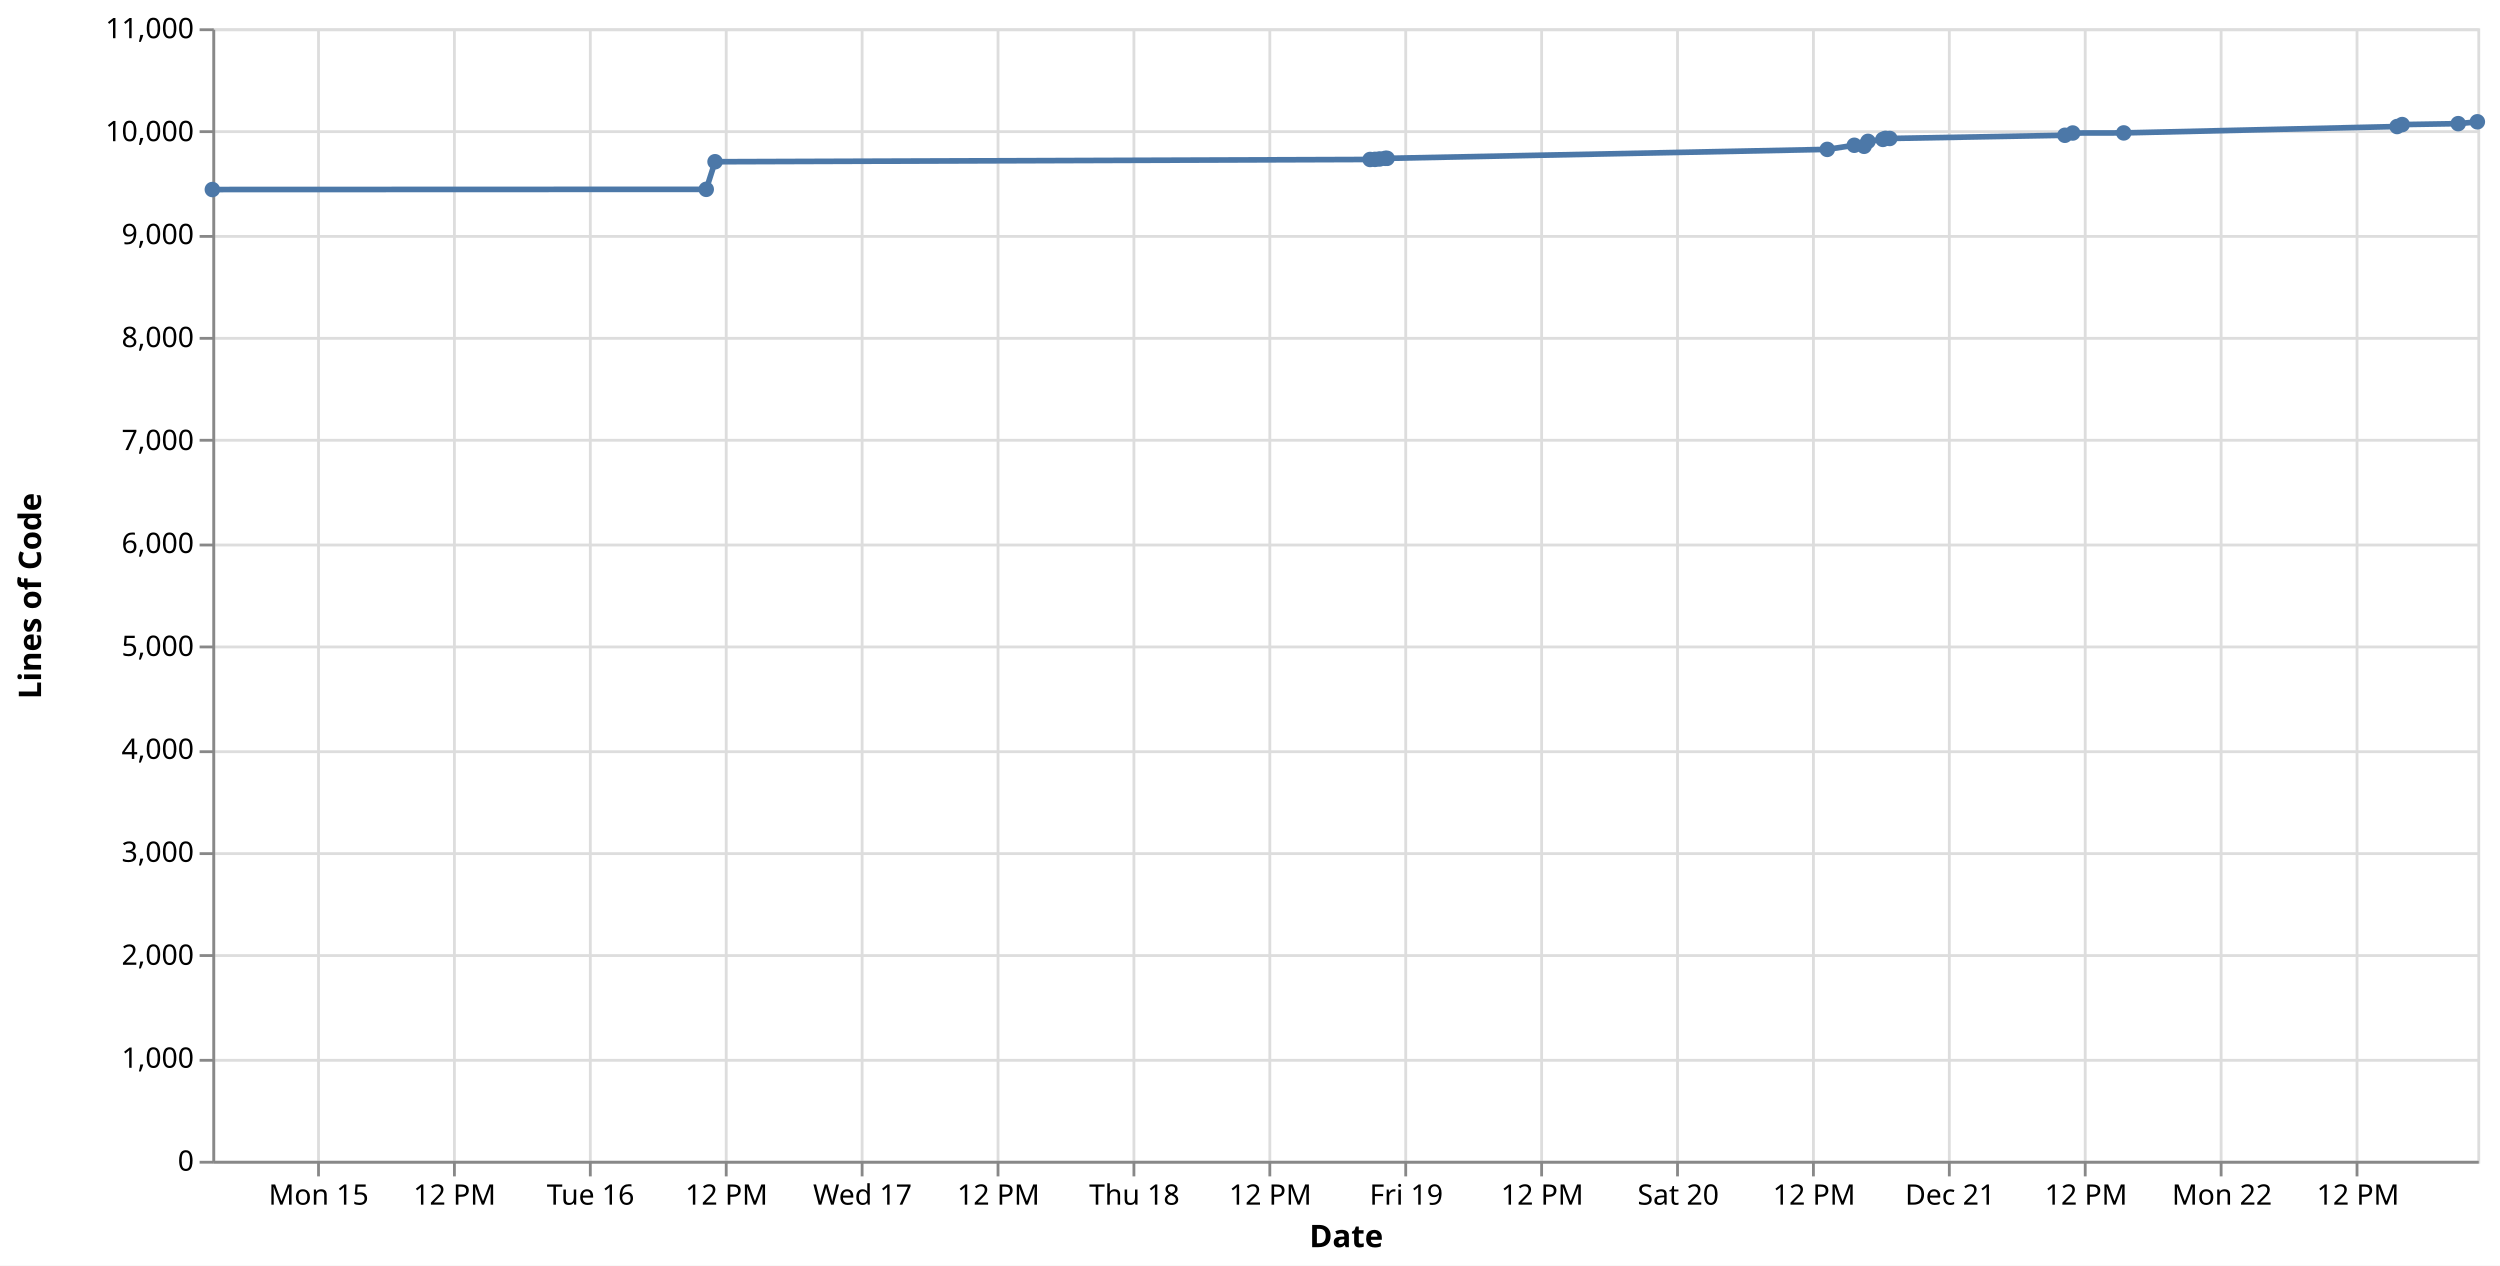
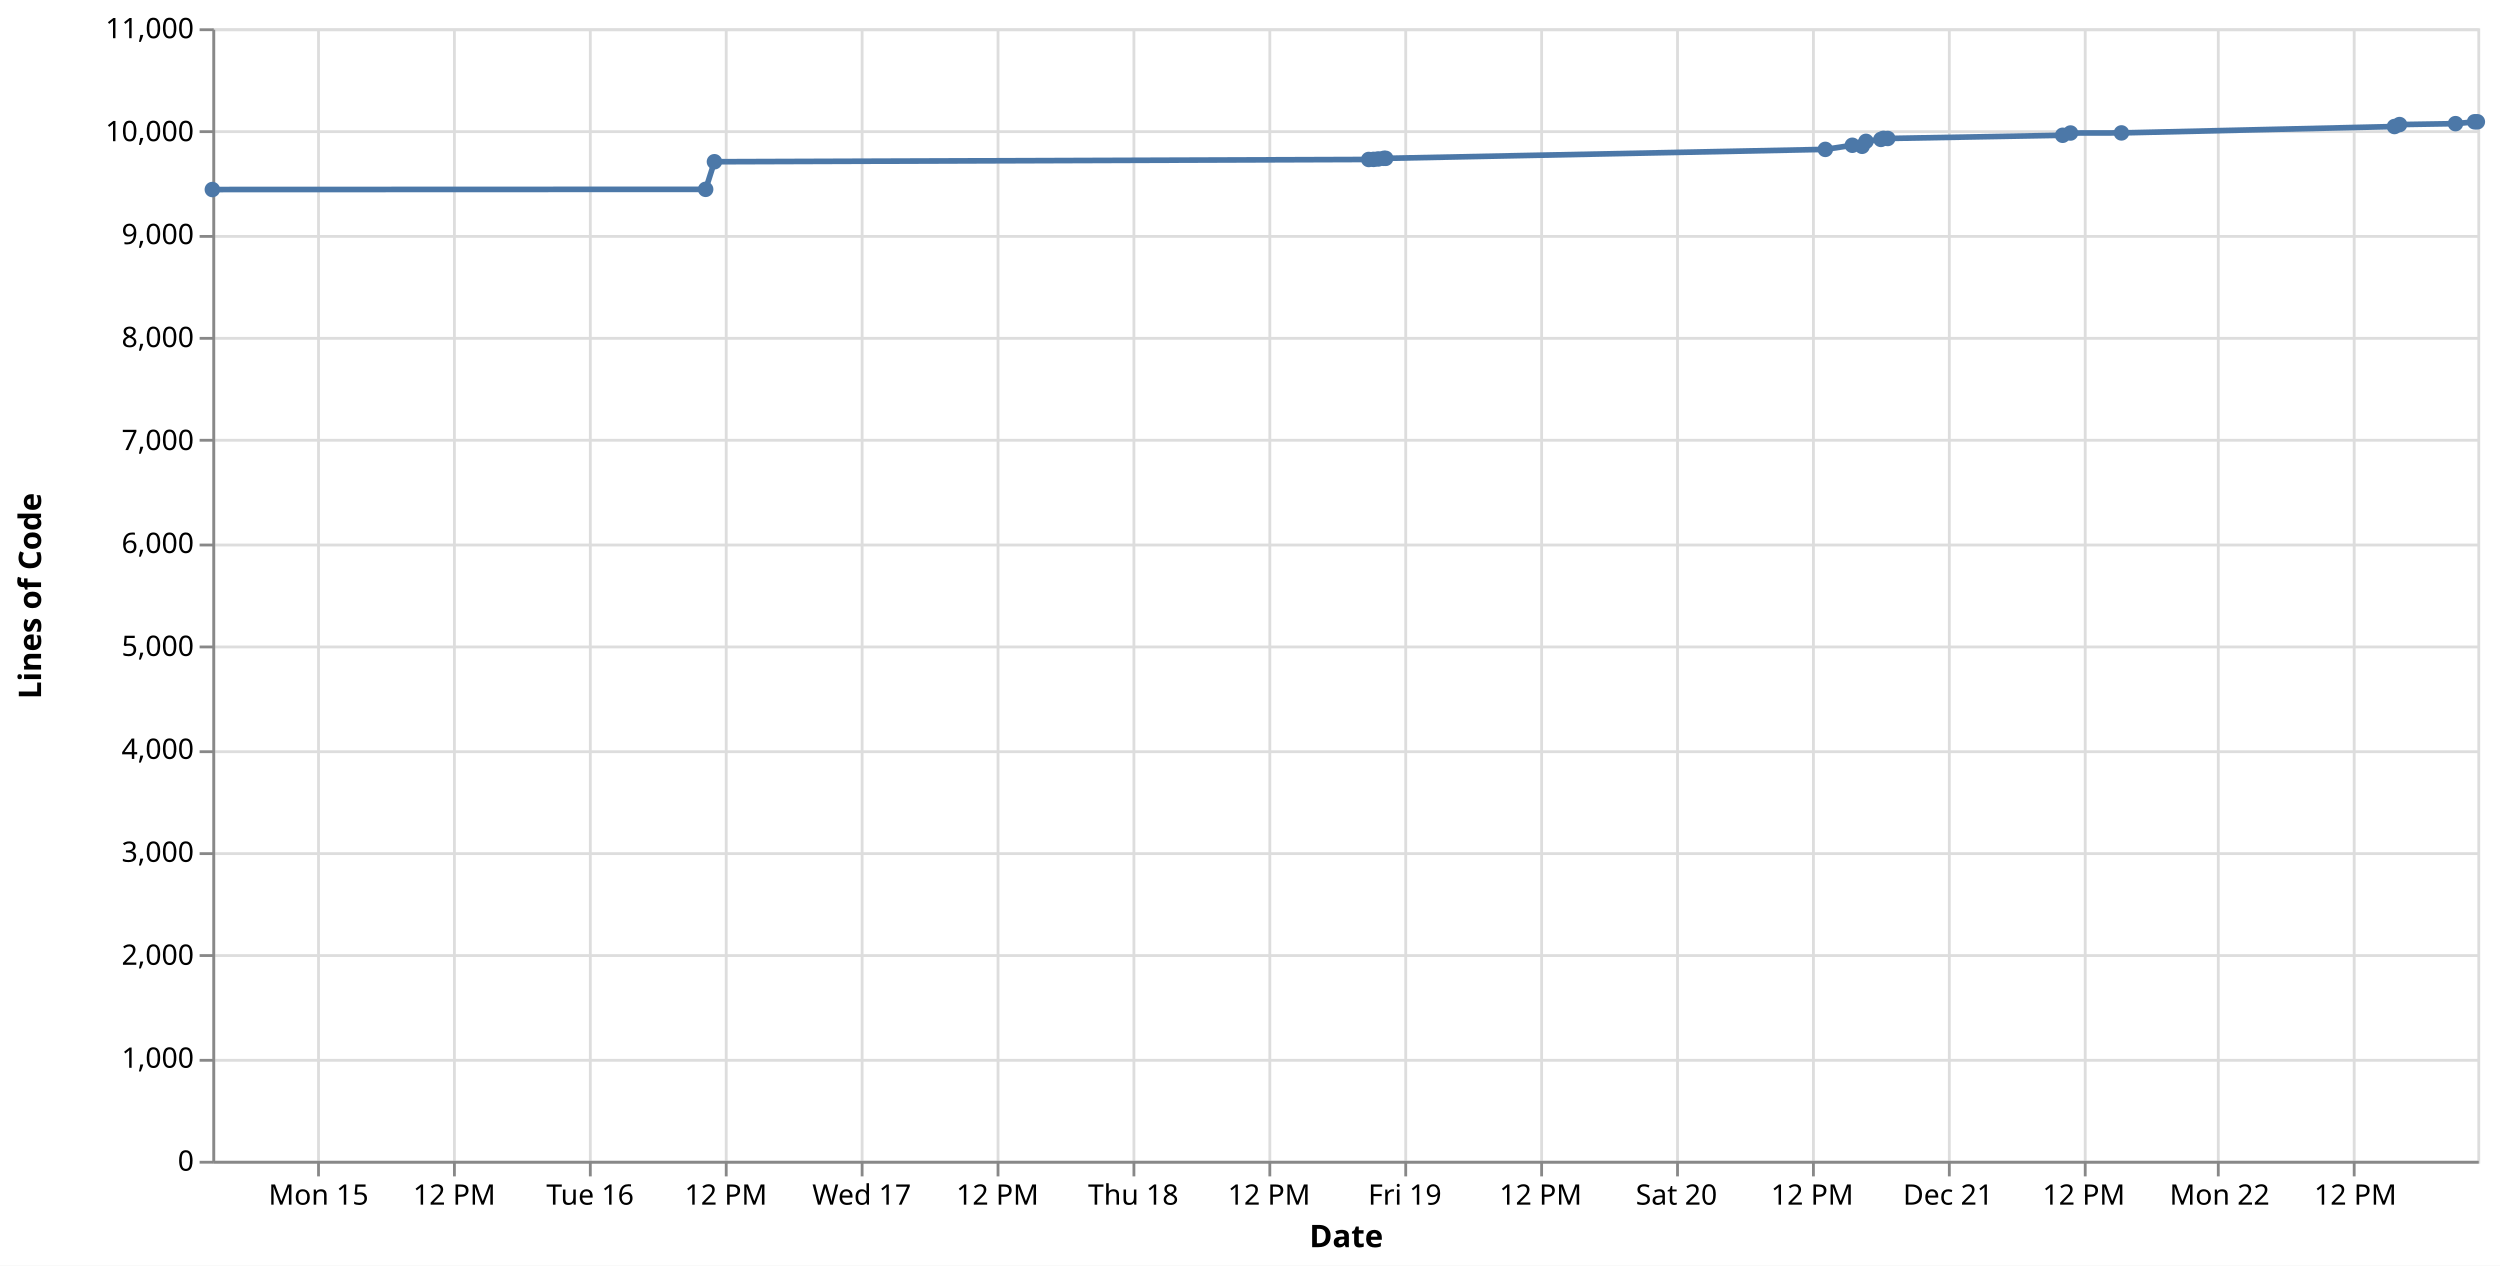
<svg xmlns="http://www.w3.org/2000/svg" version="1.1" class="marks" width="883" height="447" viewBox="0 0 883 447">
  <rect width="883" height="447" fill="white" />
  <g fill="none" stroke-miterlimit="10" transform="translate(75,10)">
    <g class="mark-group role-frame root" role="graphics-object" aria-roledescription="group mark container">
      <g transform="translate(0,0)">
        <path class="background" aria-hidden="true" d="M0.5,0.5h800v400h-800Z" stroke="#ddd" />
        <g>
          <g class="mark-group role-axis" aria-hidden="true">
            <g transform="translate(0.5,400.5)">
              <path class="background" aria-hidden="true" d="M0,0h0v0h0Z" pointer-events="none" />
              <g>
                <g class="mark-rule role-axis-grid" pointer-events="none">
                  <line transform="translate(37,-400)" x2="0" y2="400" stroke="#ddd" stroke-width="1" opacity="1" />
                  <line transform="translate(85,-400)" x2="0" y2="400" stroke="#ddd" stroke-width="1" opacity="1" />
                  <line transform="translate(133,-400)" x2="0" y2="400" stroke="#ddd" stroke-width="1" opacity="1" />
                  <line transform="translate(181,-400)" x2="0" y2="400" stroke="#ddd" stroke-width="1" opacity="1" />
                  <line transform="translate(229,-400)" x2="0" y2="400" stroke="#ddd" stroke-width="1" opacity="1" />
                  <line transform="translate(277,-400)" x2="0" y2="400" stroke="#ddd" stroke-width="1" opacity="1" />
                  <line transform="translate(325,-400)" x2="0" y2="400" stroke="#ddd" stroke-width="1" opacity="1" />
                  <line transform="translate(373,-400)" x2="0" y2="400" stroke="#ddd" stroke-width="1" opacity="1" />
                  <line transform="translate(421,-400)" x2="0" y2="400" stroke="#ddd" stroke-width="1" opacity="1" />
                  <line transform="translate(469,-400)" x2="0" y2="400" stroke="#ddd" stroke-width="1" opacity="1" />
                  <line transform="translate(517,-400)" x2="0" y2="400" stroke="#ddd" stroke-width="1" opacity="1" />
                  <line transform="translate(565,-400)" x2="0" y2="400" stroke="#ddd" stroke-width="1" opacity="1" />
                  <line transform="translate(613,-400)" x2="0" y2="400" stroke="#ddd" stroke-width="1" opacity="1" />
                  <line transform="translate(661,-400)" x2="0" y2="400" stroke="#ddd" stroke-width="1" opacity="1" />
-                   <line transform="translate(709,-400)" x2="0" y2="400" stroke="#ddd" stroke-width="1" opacity="1" />
-                   <line transform="translate(757,-400)" x2="0" y2="400" stroke="#ddd" stroke-width="1" opacity="1" />
+                   <line transform="translate(708,-400)" x2="0" y2="400" stroke="#ddd" stroke-width="1" opacity="1" />
+                   <line transform="translate(756,-400)" x2="0" y2="400" stroke="#ddd" stroke-width="1" opacity="1" />
                </g>
              </g>
              <path class="foreground" aria-hidden="true" d="" pointer-events="none" display="none" />
            </g>
          </g>
          <g class="mark-group role-axis" aria-hidden="true">
            <g transform="translate(0.5,0.5)">
              <path class="background" aria-hidden="true" d="M0,0h0v0h0Z" pointer-events="none" />
              <g>
                <g class="mark-rule role-axis-grid" pointer-events="none">
                  <line transform="translate(0,400)" x2="800" y2="0" stroke="#ddd" stroke-width="1" opacity="1" />
                  <line transform="translate(0,364)" x2="800" y2="0" stroke="#ddd" stroke-width="1" opacity="1" />
                  <line transform="translate(0,327)" x2="800" y2="0" stroke="#ddd" stroke-width="1" opacity="1" />
                  <line transform="translate(0,291)" x2="800" y2="0" stroke="#ddd" stroke-width="1" opacity="1" />
                  <line transform="translate(0,255)" x2="800" y2="0" stroke="#ddd" stroke-width="1" opacity="1" />
                  <line transform="translate(0,218)" x2="800" y2="0" stroke="#ddd" stroke-width="1" opacity="1" />
                  <line transform="translate(0,182)" x2="800" y2="0" stroke="#ddd" stroke-width="1" opacity="1" />
                  <line transform="translate(0,145)" x2="800" y2="0" stroke="#ddd" stroke-width="1" opacity="1" />
                  <line transform="translate(0,109)" x2="800" y2="0" stroke="#ddd" stroke-width="1" opacity="1" />
                  <line transform="translate(0,73)" x2="800" y2="0" stroke="#ddd" stroke-width="1" opacity="1" />
                  <line transform="translate(0,36)" x2="800" y2="0" stroke="#ddd" stroke-width="1" opacity="1" />
                  <line transform="translate(0,0)" x2="800" y2="0" stroke="#ddd" stroke-width="1" opacity="1" />
                </g>
              </g>
              <path class="foreground" aria-hidden="true" d="" pointer-events="none" display="none" />
            </g>
          </g>
-           <g class="mark-group role-axis" role="graphics-symbol" aria-roledescription="axis" aria-label="X-axis titled 'Date' for a time scale with values from Sunday, 14 December 2025, 2:44:26 PM to Monday, 22 December 2025, 10:39:37 PM">
+           <g class="mark-group role-axis" role="graphics-symbol" aria-roledescription="axis" aria-label="X-axis titled 'Date' for a time scale with values from Sunday, 14 December 2025, 2:44:26 PM to Monday, 22 December 2025, 10:54:02 PM">
            <g transform="translate(0.5,400.5)">
              <path class="background" aria-hidden="true" d="M0,0h0v0h0Z" pointer-events="none" />
              <g>
                <g class="mark-rule role-axis-tick" pointer-events="none">
                  <line transform="translate(37,0)" x2="0" y2="5" stroke="#888" stroke-width="1" opacity="1" />
                  <line transform="translate(85,0)" x2="0" y2="5" stroke="#888" stroke-width="1" opacity="1" />
                  <line transform="translate(133,0)" x2="0" y2="5" stroke="#888" stroke-width="1" opacity="1" />
                  <line transform="translate(181,0)" x2="0" y2="5" stroke="#888" stroke-width="1" opacity="1" />
                  <line transform="translate(229,0)" x2="0" y2="5" stroke="#888" stroke-width="1" opacity="1" />
                  <line transform="translate(277,0)" x2="0" y2="5" stroke="#888" stroke-width="1" opacity="1" />
                  <line transform="translate(325,0)" x2="0" y2="5" stroke="#888" stroke-width="1" opacity="1" />
                  <line transform="translate(373,0)" x2="0" y2="5" stroke="#888" stroke-width="1" opacity="1" />
                  <line transform="translate(421,0)" x2="0" y2="5" stroke="#888" stroke-width="1" opacity="1" />
                  <line transform="translate(469,0)" x2="0" y2="5" stroke="#888" stroke-width="1" opacity="1" />
                  <line transform="translate(517,0)" x2="0" y2="5" stroke="#888" stroke-width="1" opacity="1" />
                  <line transform="translate(565,0)" x2="0" y2="5" stroke="#888" stroke-width="1" opacity="1" />
                  <line transform="translate(613,0)" x2="0" y2="5" stroke="#888" stroke-width="1" opacity="1" />
                  <line transform="translate(661,0)" x2="0" y2="5" stroke="#888" stroke-width="1" opacity="1" />
-                   <line transform="translate(709,0)" x2="0" y2="5" stroke="#888" stroke-width="1" opacity="1" />
-                   <line transform="translate(757,0)" x2="0" y2="5" stroke="#888" stroke-width="1" opacity="1" />
+                   <line transform="translate(708,0)" x2="0" y2="5" stroke="#888" stroke-width="1" opacity="1" />
+                   <line transform="translate(756,0)" x2="0" y2="5" stroke="#888" stroke-width="1" opacity="1" />
                </g>
                <g class="mark-text role-axis-label" pointer-events="none">
-                   <text text-anchor="middle" transform="translate(37.05265,15)" font-family="sans-serif" font-size="10px" fill="#000" opacity="1">Mon 15</text>
-                   <text text-anchor="middle" transform="translate(85.07192,15)" font-family="sans-serif" font-size="10px" fill="#000" opacity="1">12 PM</text>
-                   <text text-anchor="middle" transform="translate(133.0912,15)" font-family="sans-serif" font-size="10px" fill="#000" opacity="1">Tue 16</text>
-                   <text text-anchor="middle" transform="translate(181.1105,15)" font-family="sans-serif" font-size="10px" fill="#000" opacity="1">12 PM</text>
-                   <text text-anchor="middle" transform="translate(229.1297,15)" font-family="sans-serif" font-size="10px" fill="#000" opacity="1">Wed 17</text>
-                   <text text-anchor="middle" transform="translate(277.149,15)" font-family="sans-serif" font-size="10px" fill="#000" opacity="1">12 PM</text>
-                   <text text-anchor="middle" transform="translate(325.1683,15)" font-family="sans-serif" font-size="10px" fill="#000" opacity="1">Thu 18</text>
-                   <text text-anchor="middle" transform="translate(373.1876,15)" font-family="sans-serif" font-size="10px" fill="#000" opacity="1">12 PM</text>
-                   <text text-anchor="middle" transform="translate(421.2068,15)" font-family="sans-serif" font-size="10px" fill="#000" opacity="1">Fri 19</text>
-                   <text text-anchor="middle" transform="translate(469.2261,15)" font-family="sans-serif" font-size="10px" fill="#000" opacity="1">12 PM</text>
-                   <text text-anchor="middle" transform="translate(517.2454,15)" font-family="sans-serif" font-size="10px" fill="#000" opacity="1">Sat 20</text>
-                   <text text-anchor="middle" transform="translate(565.2647,15)" font-family="sans-serif" font-size="10px" fill="#000" opacity="1">12 PM</text>
-                   <text text-anchor="middle" transform="translate(613.2839,15)" font-family="sans-serif" font-size="10px" fill="#000" opacity="1">Dec 21</text>
-                   <text text-anchor="middle" transform="translate(661.3032,15)" font-family="sans-serif" font-size="10px" fill="#000" opacity="1">12 PM</text>
-                   <text text-anchor="middle" transform="translate(709.3225,15)" font-family="sans-serif" font-size="10px" fill="#000" opacity="1">Mon 22</text>
-                   <text text-anchor="middle" transform="translate(757.3418,15)" font-family="sans-serif" font-size="10px" fill="#000" opacity="1">12 PM</text>
+                   <text text-anchor="middle" transform="translate(37.00817,15)" font-family="sans-serif" font-size="10px" fill="#000" opacity="1">Mon 15</text>
+                   <text text-anchor="middle" transform="translate(84.9698,15)" font-family="sans-serif" font-size="10px" fill="#000" opacity="1">12 PM</text>
+                   <text text-anchor="middle" transform="translate(132.9314,15)" font-family="sans-serif" font-size="10px" fill="#000" opacity="1">Tue 16</text>
+                   <text text-anchor="middle" transform="translate(180.8931,15)" font-family="sans-serif" font-size="10px" fill="#000" opacity="1">12 PM</text>
+                   <text text-anchor="middle" transform="translate(228.8547,15)" font-family="sans-serif" font-size="10px" fill="#000" opacity="1">Wed 17</text>
+                   <text text-anchor="middle" transform="translate(276.8163,15)" font-family="sans-serif" font-size="10px" fill="#000" opacity="1">12 PM</text>
+                   <text text-anchor="middle" transform="translate(324.778,15)" font-family="sans-serif" font-size="10px" fill="#000" opacity="1">Thu 18</text>
+                   <text text-anchor="middle" transform="translate(372.7396,15)" font-family="sans-serif" font-size="10px" fill="#000" opacity="1">12 PM</text>
+                   <text text-anchor="middle" transform="translate(420.7012,15)" font-family="sans-serif" font-size="10px" fill="#000" opacity="1">Fri 19</text>
+                   <text text-anchor="middle" transform="translate(468.6628,15)" font-family="sans-serif" font-size="10px" fill="#000" opacity="1">12 PM</text>
+                   <text text-anchor="middle" transform="translate(516.6245,15)" font-family="sans-serif" font-size="10px" fill="#000" opacity="1">Sat 20</text>
+                   <text text-anchor="middle" transform="translate(564.5861,15)" font-family="sans-serif" font-size="10px" fill="#000" opacity="1">12 PM</text>
+                   <text text-anchor="middle" transform="translate(612.5477,15)" font-family="sans-serif" font-size="10px" fill="#000" opacity="1">Dec 21</text>
+                   <text text-anchor="middle" transform="translate(660.5094,15)" font-family="sans-serif" font-size="10px" fill="#000" opacity="1">12 PM</text>
+                   <text text-anchor="middle" transform="translate(708.471,15)" font-family="sans-serif" font-size="10px" fill="#000" opacity="1">Mon 22</text>
+                   <text text-anchor="middle" transform="translate(756.4326,15)" font-family="sans-serif" font-size="10px" fill="#000" opacity="1">12 PM</text>
                </g>
                <g class="mark-rule role-axis-domain" pointer-events="none">
                  <line transform="translate(0,0)" x2="800" y2="0" stroke="#888" stroke-width="1" opacity="1" />
                </g>
                <g class="mark-text role-axis-title" pointer-events="none">
                  <text text-anchor="middle" transform="translate(400,30)" font-family="sans-serif" font-size="11px" font-weight="bold" fill="#000" opacity="1">Date</text>
                </g>
              </g>
              <path class="foreground" aria-hidden="true" d="" pointer-events="none" display="none" />
            </g>
          </g>
          <g class="mark-group role-axis" role="graphics-symbol" aria-roledescription="axis" aria-label="Y-axis titled 'Lines of Code' for a linear scale with values from 0 to 11,000">
            <g transform="translate(0.5,0.5)">
              <path class="background" aria-hidden="true" d="M0,0h0v0h0Z" pointer-events="none" />
              <g>
                <g class="mark-rule role-axis-tick" pointer-events="none">
                  <line transform="translate(0,400)" x2="-5" y2="0" stroke="#888" stroke-width="1" opacity="1" />
                  <line transform="translate(0,364)" x2="-5" y2="0" stroke="#888" stroke-width="1" opacity="1" />
                  <line transform="translate(0,327)" x2="-5" y2="0" stroke="#888" stroke-width="1" opacity="1" />
                  <line transform="translate(0,291)" x2="-5" y2="0" stroke="#888" stroke-width="1" opacity="1" />
                  <line transform="translate(0,255)" x2="-5" y2="0" stroke="#888" stroke-width="1" opacity="1" />
                  <line transform="translate(0,218)" x2="-5" y2="0" stroke="#888" stroke-width="1" opacity="1" />
                  <line transform="translate(0,182)" x2="-5" y2="0" stroke="#888" stroke-width="1" opacity="1" />
                  <line transform="translate(0,145)" x2="-5" y2="0" stroke="#888" stroke-width="1" opacity="1" />
                  <line transform="translate(0,109)" x2="-5" y2="0" stroke="#888" stroke-width="1" opacity="1" />
                  <line transform="translate(0,73)" x2="-5" y2="0" stroke="#888" stroke-width="1" opacity="1" />
                  <line transform="translate(0,36)" x2="-5" y2="0" stroke="#888" stroke-width="1" opacity="1" />
                  <line transform="translate(0,0)" x2="-5" y2="0" stroke="#888" stroke-width="1" opacity="1" />
                </g>
                <g class="mark-text role-axis-label" pointer-events="none">
                  <text text-anchor="end" transform="translate(-7,403)" font-family="sans-serif" font-size="10px" fill="#000" opacity="1">0</text>
                  <text text-anchor="end" transform="translate(-7,366.6364)" font-family="sans-serif" font-size="10px" fill="#000" opacity="1">1,000</text>
                  <text text-anchor="end" transform="translate(-7,330.2727)" font-family="sans-serif" font-size="10px" fill="#000" opacity="1">2,000</text>
                  <text text-anchor="end" transform="translate(-7,293.9091)" font-family="sans-serif" font-size="10px" fill="#000" opacity="1">3,000</text>
                  <text text-anchor="end" transform="translate(-7,257.5455)" font-family="sans-serif" font-size="10px" fill="#000" opacity="1">4,000</text>
                  <text text-anchor="end" transform="translate(-7,221.1818)" font-family="sans-serif" font-size="10px" fill="#000" opacity="1">5,000</text>
                  <text text-anchor="end" transform="translate(-7,184.8182)" font-family="sans-serif" font-size="10px" fill="#000" opacity="1">6,000</text>
                  <text text-anchor="end" transform="translate(-7,148.4545)" font-family="sans-serif" font-size="10px" fill="#000" opacity="1">7,000</text>
                  <text text-anchor="end" transform="translate(-7,112.0909)" font-family="sans-serif" font-size="10px" fill="#000" opacity="1">8,000</text>
                  <text text-anchor="end" transform="translate(-7,75.72727)" font-family="sans-serif" font-size="10px" fill="#000" opacity="1">9,000</text>
                  <text text-anchor="end" transform="translate(-7,39.36364)" font-family="sans-serif" font-size="10px" fill="#000" opacity="1">10,000</text>
                  <text text-anchor="end" transform="translate(-7,3)" font-family="sans-serif" font-size="10px" fill="#000" opacity="1">11,000</text>
                </g>
                <g class="mark-rule role-axis-domain" pointer-events="none">
                  <line transform="translate(0,400)" x2="0" y2="-400" stroke="#888" stroke-width="1" opacity="1" />
                </g>
                <g class="mark-text role-axis-title" pointer-events="none">
                  <text text-anchor="middle" transform="translate(-59,200) rotate(-90) translate(0,-2)" font-family="sans-serif" font-size="11px" font-weight="bold" fill="#000" opacity="1">Lines of Code</text>
                </g>
              </g>
              <path class="foreground" aria-hidden="true" d="" pointer-events="none" display="none" />
            </g>
          </g>
          <g class="mark-line role-mark layer_0_marks" role="graphics-object" aria-roledescription="line mark container">
-             <path aria-label="Date: Dec 14, 2025; Lines of Code: 9434; Version: v4.0.89; LinesOfCode: 9434; Timestamp: Dec 14, 2025" role="graphics-symbol" aria-roledescription="line mark" d="M0,56.945L174.442,56.873L177.556,47.127L408.924,46.327L410.641,46.291L412.28,46.145L414.276,45.927L414.92,45.927L570.391,42.764L579.939,41.309L583.398,41.673L584.772,39.927L590.05,39.236L590.959,38.873L592.471,38.909L654.318,37.782L657.093,36.982L675.107,36.945L771.652,34.691L773.444,34L793.238,33.673L800,33.018" stroke="#4c78a8" stroke-width="2" />
+             <path aria-label="Date: Dec 14, 2025; Lines of Code: 9434; Version: v4.0.89; LinesOfCode: 9434; Timestamp: Dec 14, 2025" role="graphics-symbol" aria-roledescription="line mark" d="M0,56.945L174.233,56.873L177.343,47.127L408.433,46.327L410.149,46.291L411.785,46.145L413.779,45.927L414.422,45.927L569.706,42.764L579.243,41.309L582.697,41.673L584.071,39.927L589.342,39.236L590.25,38.873L591.76,38.909L653.533,37.782L656.304,36.982L674.296,36.945L770.726,34.691L772.515,34L792.286,33.673L799.04,33.018L800,33.018" stroke="#4c78a8" stroke-width="2" />
          </g>
          <g class="mark-symbol role-mark layer_1_marks" role="graphics-object" aria-roledescription="symbol mark container">
            <path aria-label="Date: Dec 14, 2025; Lines of Code: 9434; Version: v4.0.89; LinesOfCode: 9434; Timestamp: Dec 14, 2025" role="graphics-symbol" aria-roledescription="point" transform="translate(0,56.94545)" d="M2.739,0A2.739,2.739,0,1,1,-2.739,0A2.739,2.739,0,1,1,2.739,0" fill="#4c78a8" stroke-width="2" opacity="1" />
-             <path aria-label="Date: Dec 16, 2025; Lines of Code: 9436; Version: v4.0.90; LinesOfCode: 9436; Timestamp: Dec 16, 2025" role="graphics-symbol" aria-roledescription="point" transform="translate(174.4422,56.87273)" d="M2.739,0A2.739,2.739,0,1,1,-2.739,0A2.739,2.739,0,1,1,2.739,0" fill="#4c78a8" stroke-width="2" opacity="1" />
-             <path aria-label="Date: Dec 16, 2025; Lines of Code: 9704; Version: v4.0.91; LinesOfCode: 9704; Timestamp: Dec 16, 2025" role="graphics-symbol" aria-roledescription="point" transform="translate(177.5557,47.12727)" d="M2.739,0A2.739,2.739,0,1,1,-2.739,0A2.739,2.739,0,1,1,2.739,0" fill="#4c78a8" stroke-width="2" opacity="1" />
-             <path aria-label="Date: Dec 18, 2025; Lines of Code: 9726; Version: v4.0.92; LinesOfCode: 9726; Timestamp: Dec 18, 2025" role="graphics-symbol" aria-roledescription="point" transform="translate(408.9241,46.32727)" d="M2.739,0A2.739,2.739,0,1,1,-2.739,0A2.739,2.739,0,1,1,2.739,0" fill="#4c78a8" stroke-width="2" opacity="1" />
-             <path aria-label="Date: Dec 18, 2025; Lines of Code: 9727; Version: v4.0.93; LinesOfCode: 9727; Timestamp: Dec 18, 2025" role="graphics-symbol" aria-roledescription="point" transform="translate(410.6415,46.29091)" d="M2.739,0A2.739,2.739,0,1,1,-2.739,0A2.739,2.739,0,1,1,2.739,0" fill="#4c78a8" stroke-width="2" opacity="1" />
-             <path aria-label="Date: Dec 18, 2025; Lines of Code: 9731; Version: v4.0.94; LinesOfCode: 9731; Timestamp: Dec 18, 2025" role="graphics-symbol" aria-roledescription="point" transform="translate(412.2799,46.14545)" d="M2.739,0A2.739,2.739,0,1,1,-2.739,0A2.739,2.739,0,1,1,2.739,0" fill="#4c78a8" stroke-width="2" opacity="1" />
-             <path aria-label="Date: Dec 18, 2025; Lines of Code: 9737; Version: v4.0.95; LinesOfCode: 9737; Timestamp: Dec 18, 2025" role="graphics-symbol" aria-roledescription="point" transform="translate(414.2763,45.92727)" d="M2.739,0A2.739,2.739,0,1,1,-2.739,0A2.739,2.739,0,1,1,2.739,0" fill="#4c78a8" stroke-width="2" opacity="1" />
-             <path aria-label="Date: Dec 18, 2025; Lines of Code: 9737; Version: v4.0.96; LinesOfCode: 9737; Timestamp: Dec 18, 2025" role="graphics-symbol" aria-roledescription="point" transform="translate(414.9199,45.92727)" d="M2.739,0A2.739,2.739,0,1,1,-2.739,0A2.739,2.739,0,1,1,2.739,0" fill="#4c78a8" stroke-width="2" opacity="1" />
-             <path aria-label="Date: Dec 20, 2025; Lines of Code: 9824; Version: v4.1.0; LinesOfCode: 9824; Timestamp: Dec 20, 2025" role="graphics-symbol" aria-roledescription="point" transform="translate(570.3912,42.76364)" d="M2.739,0A2.739,2.739,0,1,1,-2.739,0A2.739,2.739,0,1,1,2.739,0" fill="#4c78a8" stroke-width="2" opacity="1" />
-             <path aria-label="Date: Dec 20, 2025; Lines of Code: 9864; Version: v4.1.1; LinesOfCode: 9864; Timestamp: Dec 20, 2025" role="graphics-symbol" aria-roledescription="point" transform="translate(579.9394,41.30909)" d="M2.739,0A2.739,2.739,0,1,1,-2.739,0A2.739,2.739,0,1,1,2.739,0" fill="#4c78a8" stroke-width="2" opacity="1" />
-             <path aria-label="Date: Dec 20, 2025; Lines of Code: 9854; Version: v4.1.2; LinesOfCode: 9854; Timestamp: Dec 20, 2025" role="graphics-symbol" aria-roledescription="point" transform="translate(583.3975,41.67273)" d="M2.739,0A2.739,2.739,0,1,1,-2.739,0A2.739,2.739,0,1,1,2.739,0" fill="#4c78a8" stroke-width="2" opacity="1" />
-             <path aria-label="Date: Dec 20, 2025; Lines of Code: 9902; Version: v4.1.3; LinesOfCode: 9902; Timestamp: Dec 20, 2025" role="graphics-symbol" aria-roledescription="point" transform="translate(584.7725,39.92727)" d="M2.739,0A2.739,2.739,0,1,1,-2.739,0A2.739,2.739,0,1,1,2.739,0" fill="#4c78a8" stroke-width="2" opacity="1" />
-             <path aria-label="Date: Dec 20, 2025; Lines of Code: 9921; Version: v4.1.4; LinesOfCode: 9921; Timestamp: Dec 20, 2025" role="graphics-symbol" aria-roledescription="point" transform="translate(590.0502,39.23636)" d="M2.739,0A2.739,2.739,0,1,1,-2.739,0A2.739,2.739,0,1,1,2.739,0" fill="#4c78a8" stroke-width="2" opacity="1" />
-             <path aria-label="Date: Dec 20, 2025; Lines of Code: 9931; Version: v4.1.5; LinesOfCode: 9931; Timestamp: Dec 20, 2025" role="graphics-symbol" aria-roledescription="point" transform="translate(590.9594,38.87273)" d="M2.739,0A2.739,2.739,0,1,1,-2.739,0A2.739,2.739,0,1,1,2.739,0" fill="#4c78a8" stroke-width="2" opacity="1" />
-             <path aria-label="Date: Dec 20, 2025; Lines of Code: 9930; Version: v4.1.6; LinesOfCode: 9930; Timestamp: Dec 20, 2025" role="graphics-symbol" aria-roledescription="point" transform="translate(592.4711,38.90909)" d="M2.739,0A2.739,2.739,0,1,1,-2.739,0A2.739,2.739,0,1,1,2.739,0" fill="#4c78a8" stroke-width="2" opacity="1" />
-             <path aria-label="Date: Dec 21, 2025; Lines of Code: 9961; Version: v4.1.7; LinesOfCode: 9961; Timestamp: Dec 21, 2025" role="graphics-symbol" aria-roledescription="point" transform="translate(654.3182,37.78182)" d="M2.739,0A2.739,2.739,0,1,1,-2.739,0A2.739,2.739,0,1,1,2.739,0" fill="#4c78a8" stroke-width="2" opacity="1" />
-             <path aria-label="Date: Dec 21, 2025; Lines of Code: 9983; Version: v4.1.8; LinesOfCode: 9983; Timestamp: Dec 21, 2025" role="graphics-symbol" aria-roledescription="point" transform="translate(657.0926,36.98182)" d="M2.739,0A2.739,2.739,0,1,1,-2.739,0A2.739,2.739,0,1,1,2.739,0" fill="#4c78a8" stroke-width="2" opacity="1" />
-             <path aria-label="Date: Dec 21, 2025; Lines of Code: 9984; Version: v4.1.9; LinesOfCode: 9984; Timestamp: Dec 21, 2025" role="graphics-symbol" aria-roledescription="point" transform="translate(675.1065,36.94545)" d="M2.739,0A2.739,2.739,0,1,1,-2.739,0A2.739,2.739,0,1,1,2.739,0" fill="#4c78a8" stroke-width="2" opacity="1" />
-             <path aria-label="Date: Dec 22, 2025; Lines of Code: 10046; Version: v4.2.0; LinesOfCode: 10046; Timestamp: Dec 22, 2025" role="graphics-symbol" aria-roledescription="point" transform="translate(771.652,34.69091)" d="M2.739,0A2.739,2.739,0,1,1,-2.739,0A2.739,2.739,0,1,1,2.739,0" fill="#4c78a8" stroke-width="2" opacity="1" />
-             <path aria-label="Date: Dec 22, 2025; Lines of Code: 10065; Version: v4.2.1; LinesOfCode: 10065; Timestamp: Dec 22, 2025" role="graphics-symbol" aria-roledescription="point" transform="translate(773.4438,34)" d="M2.739,0A2.739,2.739,0,1,1,-2.739,0A2.739,2.739,0,1,1,2.739,0" fill="#4c78a8" stroke-width="2" opacity="1" />
-             <path aria-label="Date: Dec 22, 2025; Lines of Code: 10074; Version: v4.2.2; LinesOfCode: 10074; Timestamp: Dec 22, 2025" role="graphics-symbol" aria-roledescription="point" transform="translate(793.2384,33.67273)" d="M2.739,0A2.739,2.739,0,1,1,-2.739,0A2.739,2.739,0,1,1,2.739,0" fill="#4c78a8" stroke-width="2" opacity="1" />
-             <path aria-label="Date: Dec 22, 2025; Lines of Code: 10092; Version: v4.2.3; LinesOfCode: 10092; Timestamp: Dec 22, 2025" role="graphics-symbol" aria-roledescription="point" transform="translate(800,33.01818)" d="M2.739,0A2.739,2.739,0,1,1,-2.739,0A2.739,2.739,0,1,1,2.739,0" fill="#4c78a8" stroke-width="2" opacity="1" />
+             <path aria-label="Date: Dec 16, 2025; Lines of Code: 9436; Version: v4.0.90; LinesOfCode: 9436; Timestamp: Dec 16, 2025" role="graphics-symbol" aria-roledescription="point" transform="translate(174.2328,56.87273)" d="M2.739,0A2.739,2.739,0,1,1,-2.739,0A2.739,2.739,0,1,1,2.739,0" fill="#4c78a8" stroke-width="2" opacity="1" />
+             <path aria-label="Date: Dec 16, 2025; Lines of Code: 9704; Version: v4.0.91; LinesOfCode: 9704; Timestamp: Dec 16, 2025" role="graphics-symbol" aria-roledescription="point" transform="translate(177.3426,47.12727)" d="M2.739,0A2.739,2.739,0,1,1,-2.739,0A2.739,2.739,0,1,1,2.739,0" fill="#4c78a8" stroke-width="2" opacity="1" />
+             <path aria-label="Date: Dec 18, 2025; Lines of Code: 9726; Version: v4.0.92; LinesOfCode: 9726; Timestamp: Dec 18, 2025" role="graphics-symbol" aria-roledescription="point" transform="translate(408.4333,46.32727)" d="M2.739,0A2.739,2.739,0,1,1,-2.739,0A2.739,2.739,0,1,1,2.739,0" fill="#4c78a8" stroke-width="2" opacity="1" />
+             <path aria-label="Date: Dec 18, 2025; Lines of Code: 9727; Version: v4.0.93; LinesOfCode: 9727; Timestamp: Dec 18, 2025" role="graphics-symbol" aria-roledescription="point" transform="translate(410.1485,46.29091)" d="M2.739,0A2.739,2.739,0,1,1,-2.739,0A2.739,2.739,0,1,1,2.739,0" fill="#4c78a8" stroke-width="2" opacity="1" />
+             <path aria-label="Date: Dec 18, 2025; Lines of Code: 9731; Version: v4.0.94; LinesOfCode: 9731; Timestamp: Dec 18, 2025" role="graphics-symbol" aria-roledescription="point" transform="translate(411.785,46.14545)" d="M2.739,0A2.739,2.739,0,1,1,-2.739,0A2.739,2.739,0,1,1,2.739,0" fill="#4c78a8" stroke-width="2" opacity="1" />
+             <path aria-label="Date: Dec 18, 2025; Lines of Code: 9737; Version: v4.0.95; LinesOfCode: 9737; Timestamp: Dec 18, 2025" role="graphics-symbol" aria-roledescription="point" transform="translate(413.779,45.92727)" d="M2.739,0A2.739,2.739,0,1,1,-2.739,0A2.739,2.739,0,1,1,2.739,0" fill="#4c78a8" stroke-width="2" opacity="1" />
+             <path aria-label="Date: Dec 18, 2025; Lines of Code: 9737; Version: v4.0.96; LinesOfCode: 9737; Timestamp: Dec 18, 2025" role="graphics-symbol" aria-roledescription="point" transform="translate(414.4218,45.92727)" d="M2.739,0A2.739,2.739,0,1,1,-2.739,0A2.739,2.739,0,1,1,2.739,0" fill="#4c78a8" stroke-width="2" opacity="1" />
+             <path aria-label="Date: Dec 20, 2025; Lines of Code: 9824; Version: v4.1.0; LinesOfCode: 9824; Timestamp: Dec 20, 2025" role="graphics-symbol" aria-roledescription="point" transform="translate(569.7065,42.76364)" d="M2.739,0A2.739,2.739,0,1,1,-2.739,0A2.739,2.739,0,1,1,2.739,0" fill="#4c78a8" stroke-width="2" opacity="1" />
+             <path aria-label="Date: Dec 20, 2025; Lines of Code: 9864; Version: v4.1.1; LinesOfCode: 9864; Timestamp: Dec 20, 2025" role="graphics-symbol" aria-roledescription="point" transform="translate(579.2433,41.30909)" d="M2.739,0A2.739,2.739,0,1,1,-2.739,0A2.739,2.739,0,1,1,2.739,0" fill="#4c78a8" stroke-width="2" opacity="1" />
+             <path aria-label="Date: Dec 20, 2025; Lines of Code: 9854; Version: v4.1.2; LinesOfCode: 9854; Timestamp: Dec 20, 2025" role="graphics-symbol" aria-roledescription="point" transform="translate(582.6972,41.67273)" d="M2.739,0A2.739,2.739,0,1,1,-2.739,0A2.739,2.739,0,1,1,2.739,0" fill="#4c78a8" stroke-width="2" opacity="1" />
+             <path aria-label="Date: Dec 20, 2025; Lines of Code: 9902; Version: v4.1.3; LinesOfCode: 9902; Timestamp: Dec 20, 2025" role="graphics-symbol" aria-roledescription="point" transform="translate(584.0705,39.92727)" d="M2.739,0A2.739,2.739,0,1,1,-2.739,0A2.739,2.739,0,1,1,2.739,0" fill="#4c78a8" stroke-width="2" opacity="1" />
+             <path aria-label="Date: Dec 20, 2025; Lines of Code: 9921; Version: v4.1.4; LinesOfCode: 9921; Timestamp: Dec 20, 2025" role="graphics-symbol" aria-roledescription="point" transform="translate(589.3419,39.23636)" d="M2.739,0A2.739,2.739,0,1,1,-2.739,0A2.739,2.739,0,1,1,2.739,0" fill="#4c78a8" stroke-width="2" opacity="1" />
+             <path aria-label="Date: Dec 20, 2025; Lines of Code: 9931; Version: v4.1.5; LinesOfCode: 9931; Timestamp: Dec 20, 2025" role="graphics-symbol" aria-roledescription="point" transform="translate(590.25,38.87273)" d="M2.739,0A2.739,2.739,0,1,1,-2.739,0A2.739,2.739,0,1,1,2.739,0" fill="#4c78a8" stroke-width="2" opacity="1" />
+             <path aria-label="Date: Dec 20, 2025; Lines of Code: 9930; Version: v4.1.6; LinesOfCode: 9930; Timestamp: Dec 20, 2025" role="graphics-symbol" aria-roledescription="point" transform="translate(591.7599,38.90909)" d="M2.739,0A2.739,2.739,0,1,1,-2.739,0A2.739,2.739,0,1,1,2.739,0" fill="#4c78a8" stroke-width="2" opacity="1" />
+             <path aria-label="Date: Dec 21, 2025; Lines of Code: 9961; Version: v4.1.7; LinesOfCode: 9961; Timestamp: Dec 21, 2025" role="graphics-symbol" aria-roledescription="point" transform="translate(653.5327,37.78182)" d="M2.739,0A2.739,2.739,0,1,1,-2.739,0A2.739,2.739,0,1,1,2.739,0" fill="#4c78a8" stroke-width="2" opacity="1" />
+             <path aria-label="Date: Dec 21, 2025; Lines of Code: 9983; Version: v4.1.8; LinesOfCode: 9983; Timestamp: Dec 21, 2025" role="graphics-symbol" aria-roledescription="point" transform="translate(656.3038,36.98182)" d="M2.739,0A2.739,2.739,0,1,1,-2.739,0A2.739,2.739,0,1,1,2.739,0" fill="#4c78a8" stroke-width="2" opacity="1" />
+             <path aria-label="Date: Dec 21, 2025; Lines of Code: 9984; Version: v4.1.9; LinesOfCode: 9984; Timestamp: Dec 21, 2025" role="graphics-symbol" aria-roledescription="point" transform="translate(674.2961,36.94545)" d="M2.739,0A2.739,2.739,0,1,1,-2.739,0A2.739,2.739,0,1,1,2.739,0" fill="#4c78a8" stroke-width="2" opacity="1" />
+             <path aria-label="Date: Dec 22, 2025; Lines of Code: 10046; Version: v4.2.0; LinesOfCode: 10046; Timestamp: Dec 22, 2025" role="graphics-symbol" aria-roledescription="point" transform="translate(770.7256,34.69091)" d="M2.739,0A2.739,2.739,0,1,1,-2.739,0A2.739,2.739,0,1,1,2.739,0" fill="#4c78a8" stroke-width="2" opacity="1" />
+             <path aria-label="Date: Dec 22, 2025; Lines of Code: 10065; Version: v4.2.1; LinesOfCode: 10065; Timestamp: Dec 22, 2025" role="graphics-symbol" aria-roledescription="point" transform="translate(772.5153,34)" d="M2.739,0A2.739,2.739,0,1,1,-2.739,0A2.739,2.739,0,1,1,2.739,0" fill="#4c78a8" stroke-width="2" opacity="1" />
+             <path aria-label="Date: Dec 22, 2025; Lines of Code: 10074; Version: v4.2.2; LinesOfCode: 10074; Timestamp: Dec 22, 2025" role="graphics-symbol" aria-roledescription="point" transform="translate(792.2862,33.67273)" d="M2.739,0A2.739,2.739,0,1,1,-2.739,0A2.739,2.739,0,1,1,2.739,0" fill="#4c78a8" stroke-width="2" opacity="1" />
+             <path aria-label="Date: Dec 22, 2025; Lines of Code: 10092; Version: v4.2.3; LinesOfCode: 10092; Timestamp: Dec 22, 2025" role="graphics-symbol" aria-roledescription="point" transform="translate(799.0397,33.01818)" d="M2.739,0A2.739,2.739,0,1,1,-2.739,0A2.739,2.739,0,1,1,2.739,0" fill="#4c78a8" stroke-width="2" opacity="1" />
+             <path aria-label="Date: Dec 22, 2025; Lines of Code: 10092; Version: v4.2.4; LinesOfCode: 10092; Timestamp: Dec 22, 2025" role="graphics-symbol" aria-roledescription="point" transform="translate(800,33.01818)" d="M2.739,0A2.739,2.739,0,1,1,-2.739,0A2.739,2.739,0,1,1,2.739,0" fill="#4c78a8" stroke-width="2" opacity="1" />
          </g>
        </g>
        <path class="foreground" aria-hidden="true" d="" display="none" />
      </g>
    </g>
  </g>
</svg>
